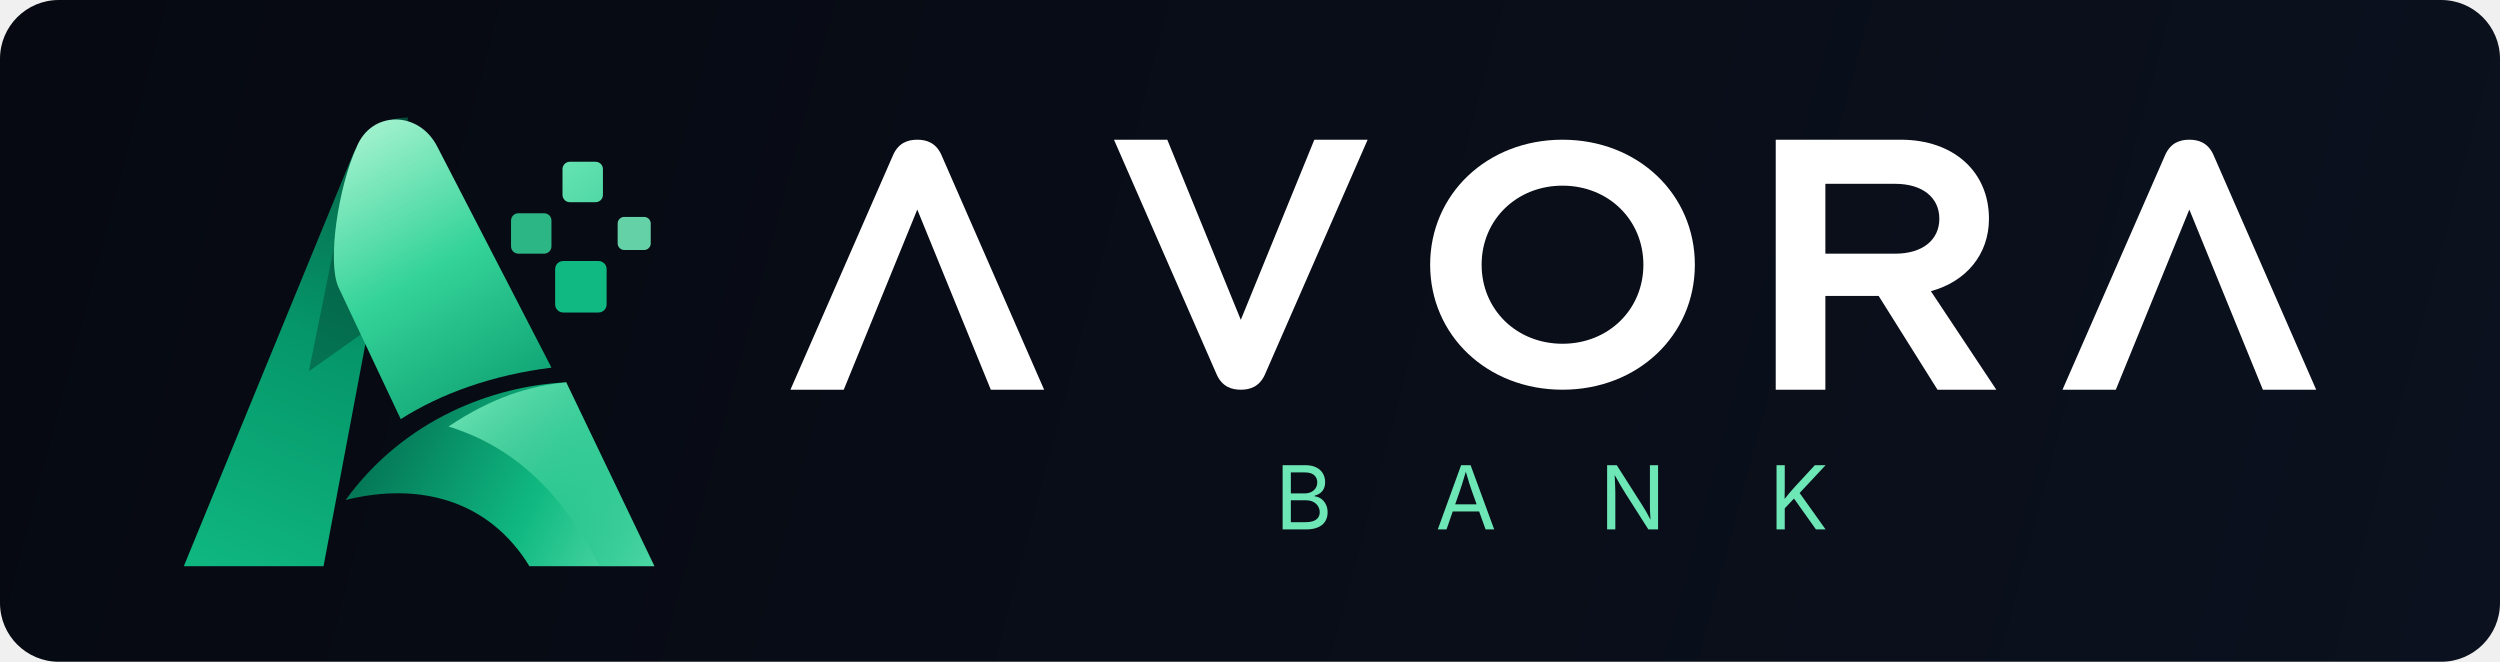
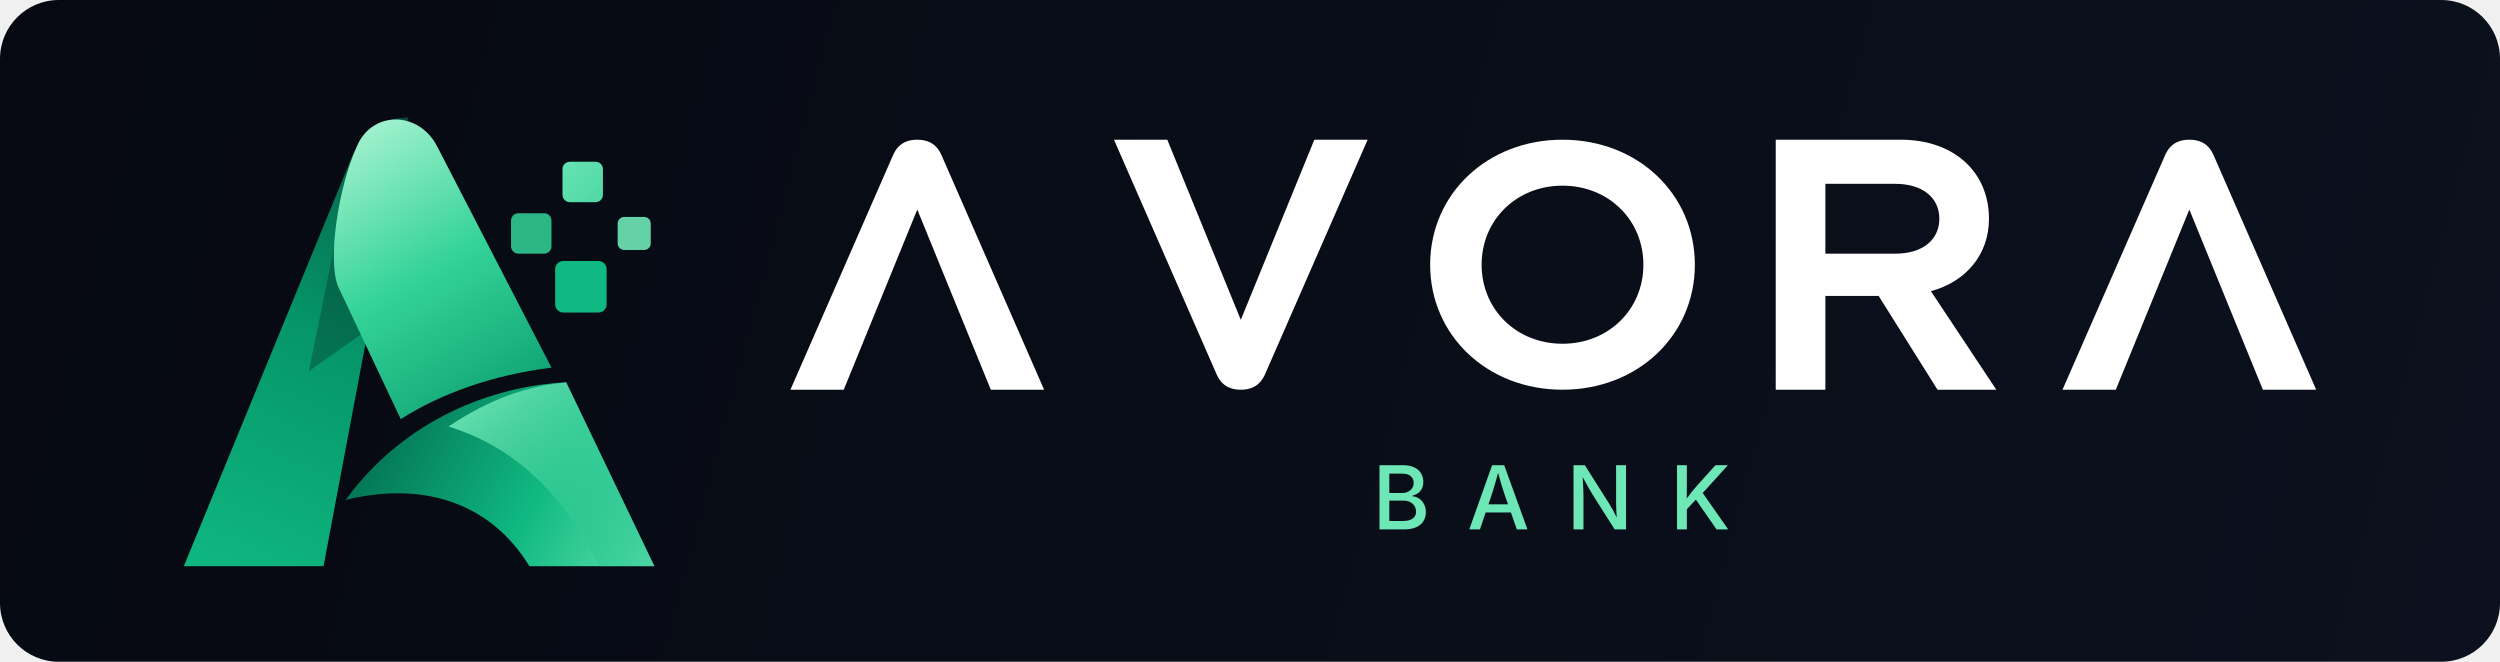
<svg xmlns="http://www.w3.org/2000/svg" viewBox="0 0 680 180" fill="none">
  <defs>
    <linearGradient id="bgGrad" x1="0" y1="0" x2="680" y2="180" gradientUnits="userSpaceOnUse">
      <stop offset="0%" stop-color="#060911" />
      <stop offset="100%" stop-color="#0B111E" />
    </linearGradient>
    <linearGradient id="leftLegEmerald" x1="95" y1="30" x2="40" y2="155" gradientUnits="userSpaceOnUse">
      <stop offset="0%" stop-color="#065F46" />
      <stop offset="45%" stop-color="#059669" />
      <stop offset="100%" stop-color="#10B981" />
    </linearGradient>
    <linearGradient id="topRibbonEmerald" x1="88" y1="22" x2="138" y2="108" gradientUnits="userSpaceOnUse">
      <stop offset="0%" stop-color="#A7F3D0" />
      <stop offset="45%" stop-color="#34D399" />
      <stop offset="100%" stop-color="#059669" />
    </linearGradient>
    <linearGradient id="wingEmerald" x1="85" y1="115" x2="165" y2="155" gradientUnits="userSpaceOnUse">
      <stop offset="0%" stop-color="#047857" />
      <stop offset="50%" stop-color="#10B981" />
      <stop offset="100%" stop-color="#6EE7B7" />
    </linearGradient>
    <linearGradient id="wingSheenEmerald" x1="115" y1="96" x2="162" y2="152" gradientUnits="userSpaceOnUse">
      <stop offset="0%" stop-color="#6EE7B7" stop-opacity="0.95" />
      <stop offset="100%" stop-color="#10B981" stop-opacity="0.2" />
    </linearGradient>
    <linearGradient id="pixelEmerald" x1="130" y1="35" x2="170" y2="85" gradientUnits="userSpaceOnUse">
      <stop offset="0%" stop-color="#6EE7B7" />
      <stop offset="100%" stop-color="#10B981" />
    </linearGradient>
  </defs>
  <rect width="680" height="180" rx="16" fill="url(#bgGrad)" />
  <g transform="translate(18, 6)">
    <path d="M32 148 L78 36 C81 29 87 26 93 26 L70 148 L32 148 Z" fill="url(#leftLegEmerald)" />
    <path d="M78 36 C81 29 87 26 93 26 L104 68 L66 95 L78 36 Z" fill="#022C22" opacity="0.35" />
    <path d="M79 34 C83 24 96 24 101 34 L132 94 C116 96 102 101 91 108 L74 72 C71 65 74 45 79 34 Z" fill="url(#topRibbonEmerald)" />
    <path d="M76 130 C92 108 116 99 136 98 L160 148 L126 148 C115 130 96 125 76 130 Z" fill="url(#wingEmerald)" />
    <path d="M104 110 C116 102 126 99 136 98 L160 148 L145 148 C134 126 120 115 104 110 Z" fill="url(#wingSheenEmerald)" />
    <rect x="135" y="38" width="11" height="11" rx="2" fill="url(#pixelEmerald)" />
    <rect x="121" y="52" width="11" height="11" rx="2" fill="#34D399" opacity="0.85" />
    <rect x="150" y="53" width="9" height="9" rx="1.8" fill="#6EE7B7" opacity="0.9" />
    <rect x="133" y="65" width="14" height="14" rx="2.2" fill="#10B981" />
  </g>
  <g fill="#FFFFFF" transform="translate(215, 38)">
    <path d="M0 68 L28 4 C29.5 0.8 32 0 34.5 0 C37 0 39.5 0.8 41 4 L69 68 L54.5 68 L34.5 19 L14.5 68 Z" />
    <path d="M88 0 L102.5 0 L122.5 49 L142.5 0 L157 0 L129 64 C127.5 67.2 125 68 122.5 68 C120 68 117.5 67.2 116 64 Z" />
    <path fill-rule="evenodd" clip-rule="evenodd" d="M210 0 C230.5 0 246 14.8 246 34 C246 53.2 230.5 68 210 68 C189.5 68 174 53.2 174 34 C174 14.8 189.5 0 210 0 Z M210 12.5 C197.5 12.5 188 21.8 188 34 C188 46.2 197.5 55.5 210 55.5 C222.5 55.5 232 46.2 232 34 C232 21.8 222.5 12.5 210 12.5 Z" />
    <path fill-rule="evenodd" clip-rule="evenodd" d="M268 0 L302 0 C316.5 0 326 8.8 326 21.5 C326 31.2 319.8 38.6 310.2 41.2 L328 68 L312 68 L296 42.5 L281.5 42.5 L281.5 68 L268 68 Z M281.5 12 L281.5 31 L300.5 31 C308 31 312.5 27.2 312.5 21.5 C312.5 15.8 308 12 300.5 12 Z" />
    <path d="M346 68 L374 4 C375.5 0.8 378 0 380.5 0 C383 0 385.5 0.8 387 4 L415 68 L400.5 68 L380.5 19 L360.5 68 Z" />
  </g>
-   <text x="422" y="144" text-anchor="middle" fill="#6EE7B7" font-family="'Inter', 'Segoe UI', 'Montserrat', sans-serif" font-size="24" font-weight="400" letter-spacing="28">
+   <text x="422" y="144" text-anchor="middle" fill="#6EE7B7" font-family="'Inter', 'Segoe UI', 'Montserrat', sans-serif" font-size="24" font-weight="500" letter-spacing="10">
    BANK
  </text>
</svg>
